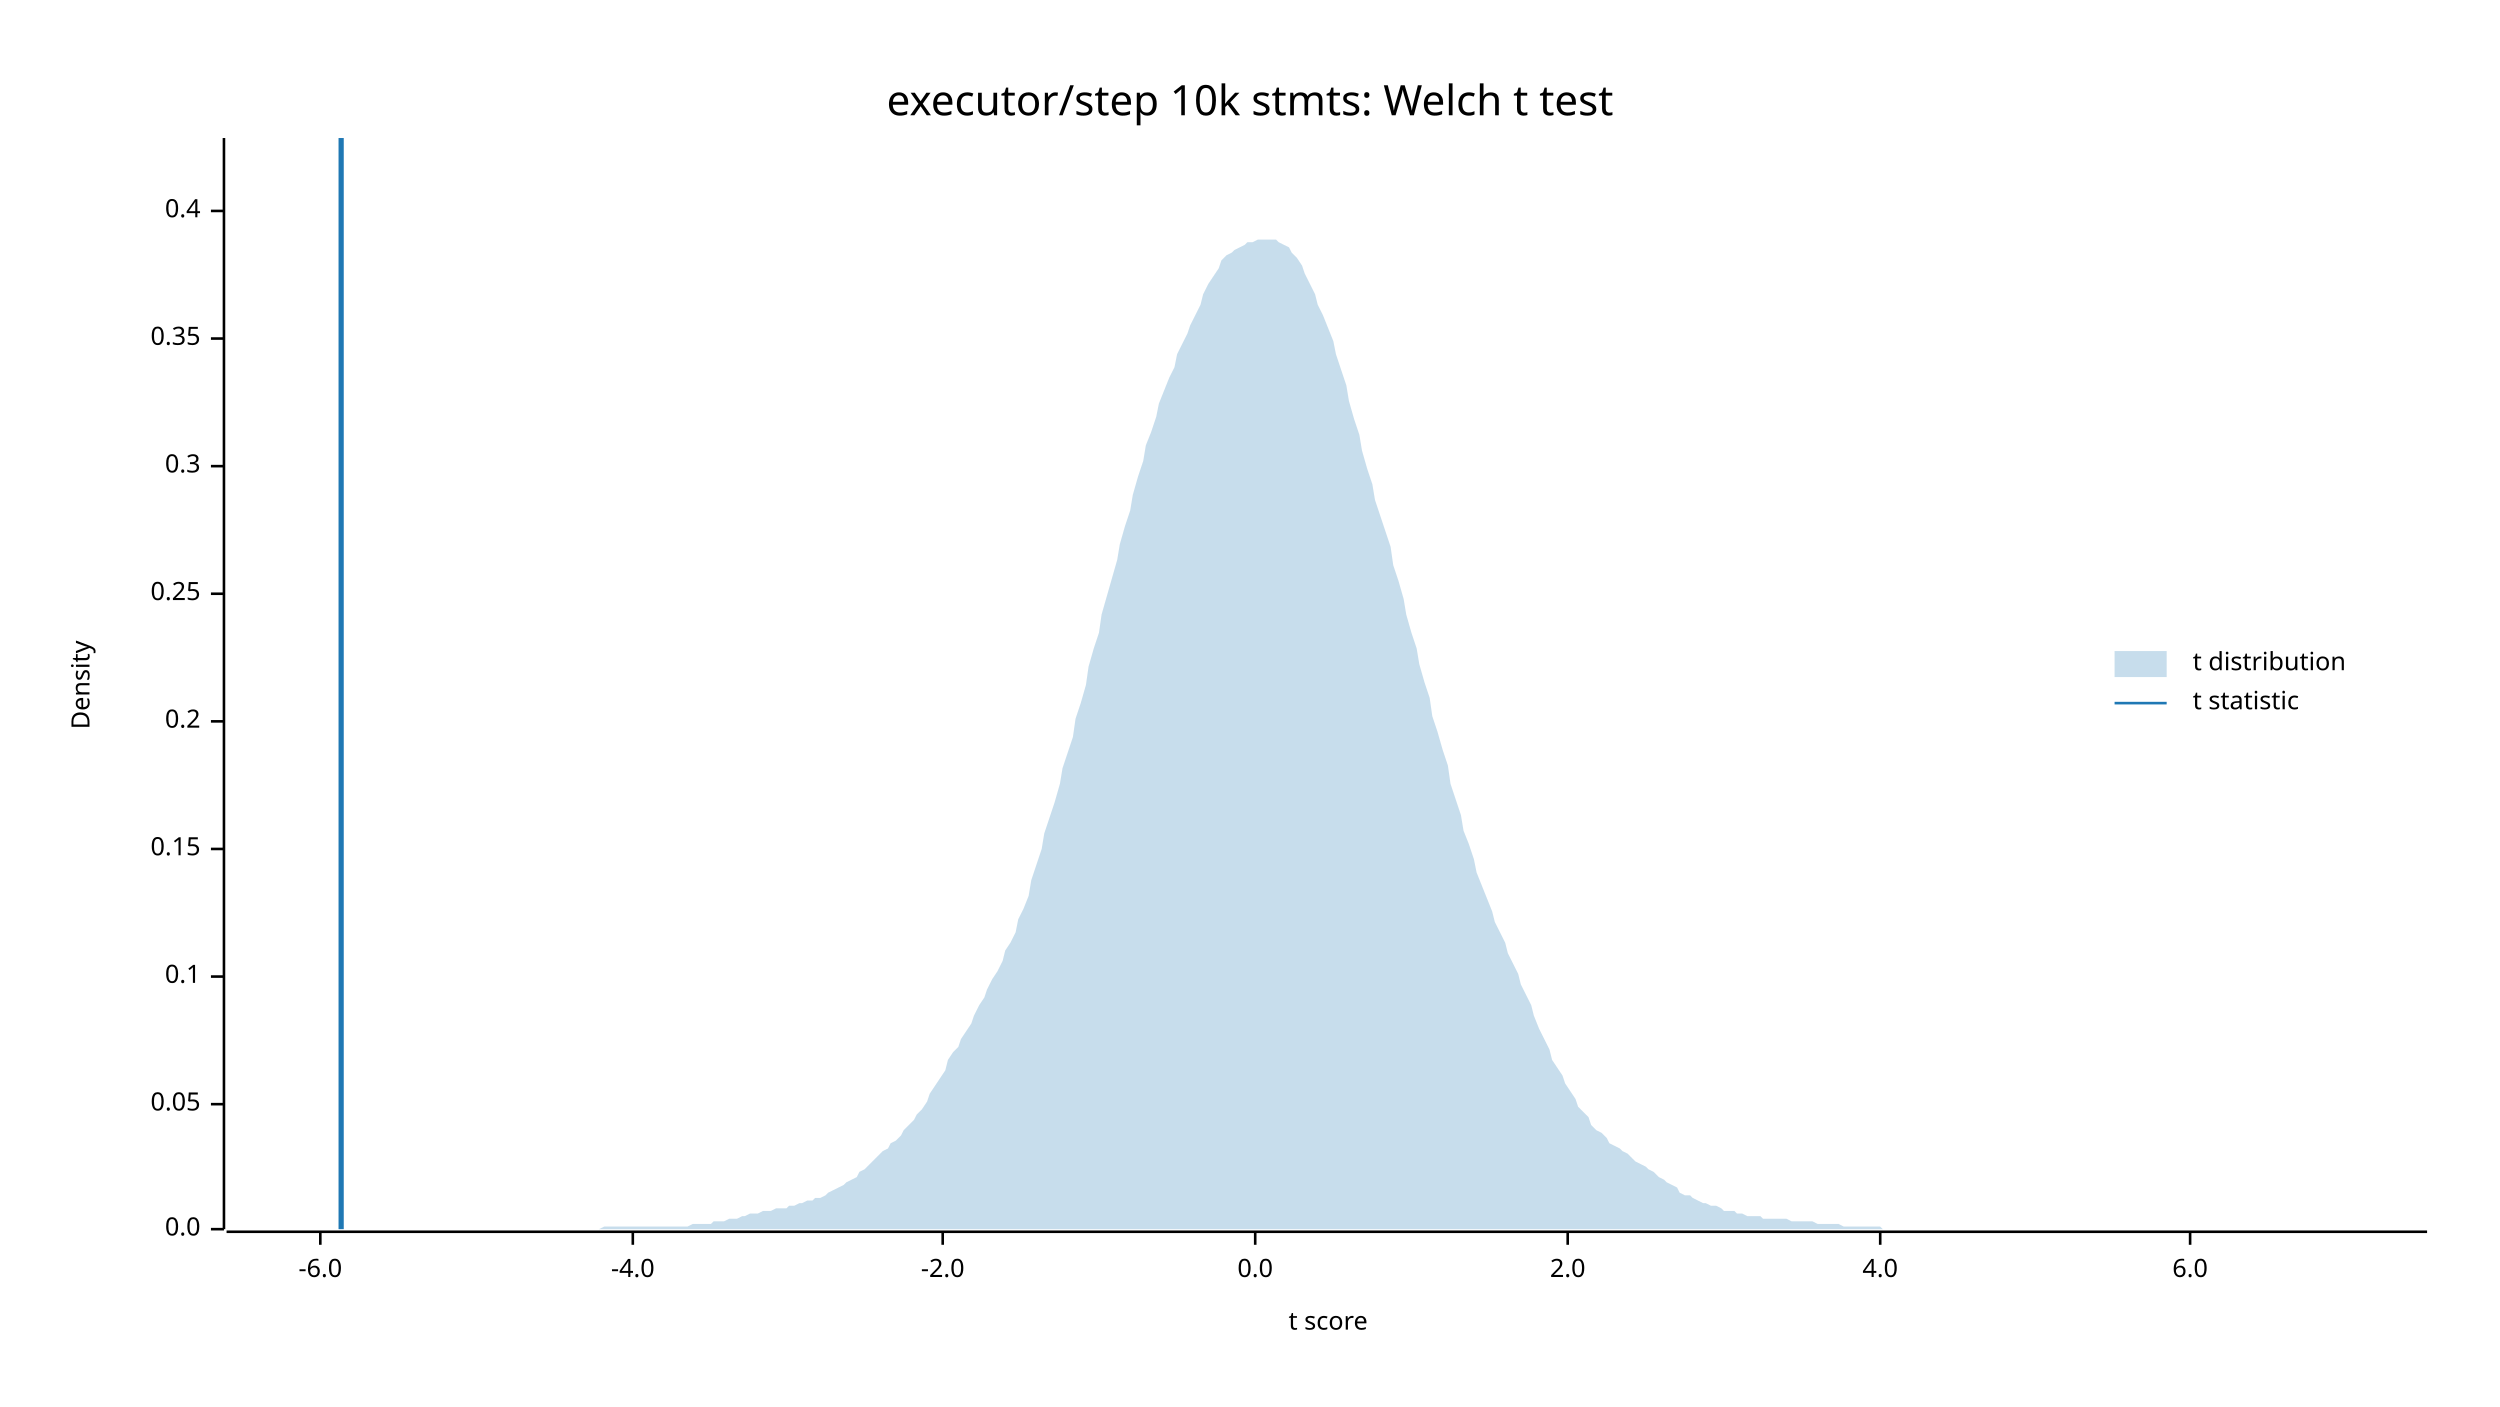
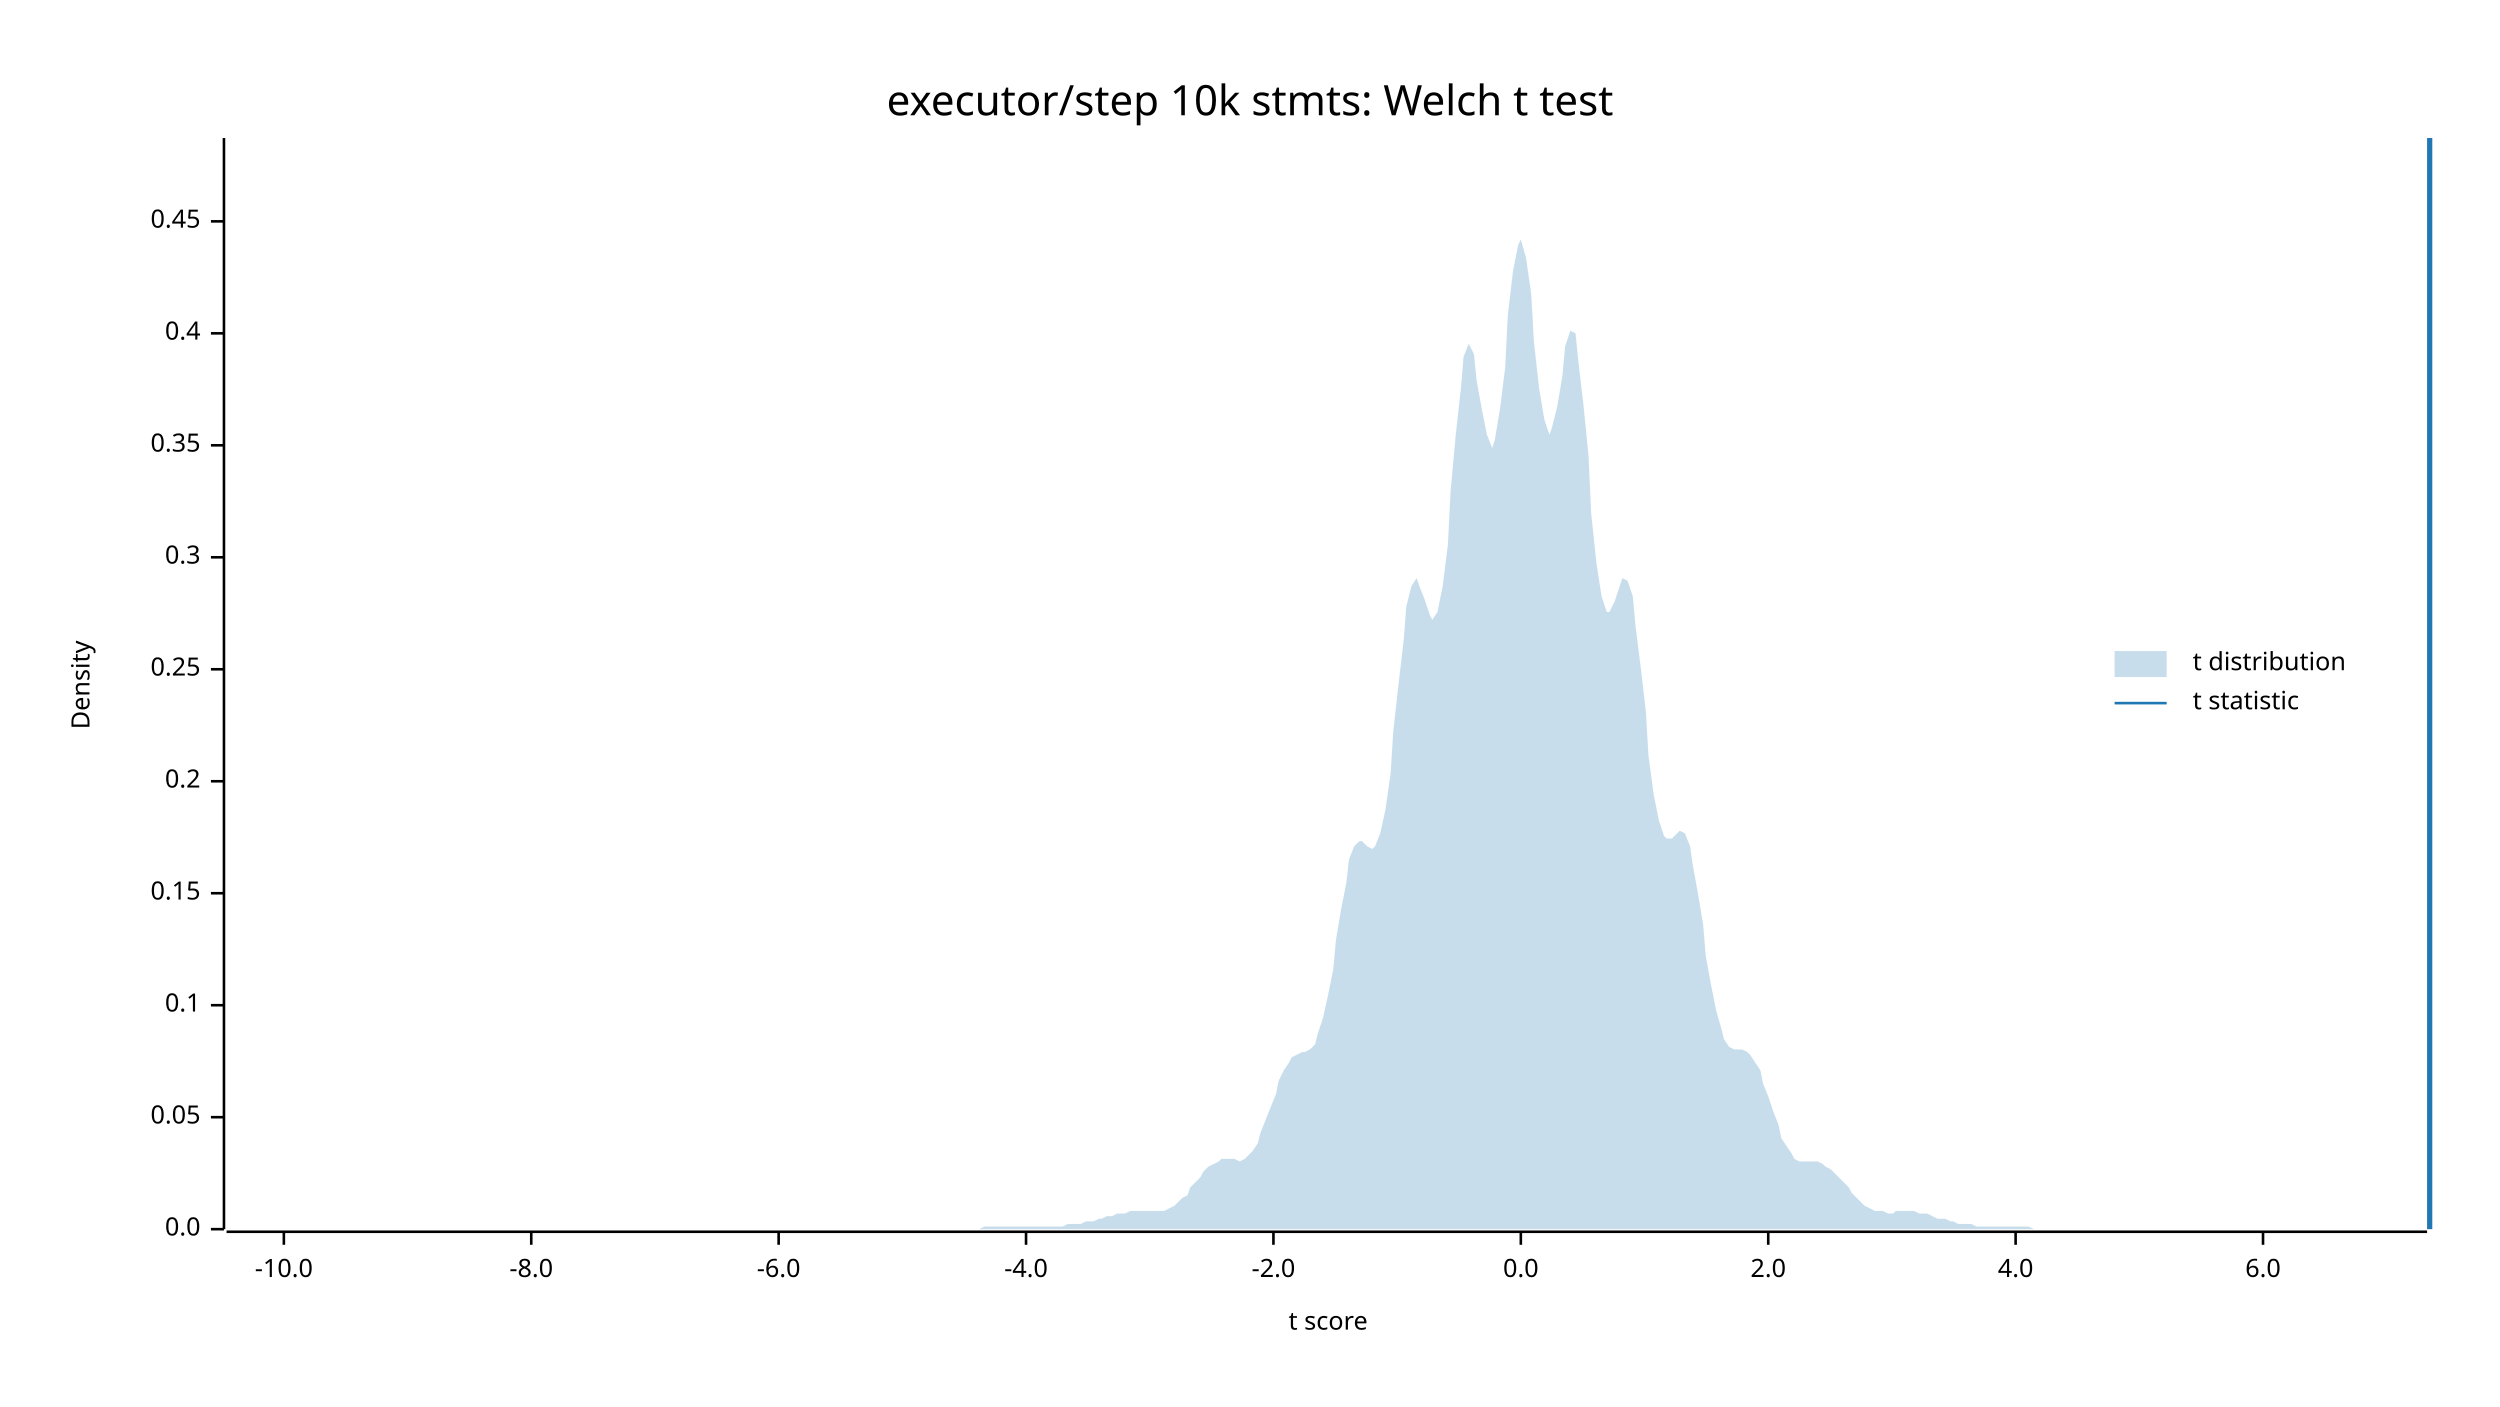
<svg xmlns="http://www.w3.org/2000/svg" width="960" height="540" viewBox="0 0 960 540">
  <text x="480" y="32" dy="0.76em" text-anchor="middle" font-family="sans-serif" font-size="16.129" opacity="1" fill="#000000">
executor/step 10k stmts: Welch t test
</text>
  <text x="27" y="263" dy="0.76em" text-anchor="middle" font-family="sans-serif" font-size="9.677" opacity="1" fill="#000000" transform="rotate(270, 27, 263)">
Density
</text>
  <text x="510" y="513" dy="-0.5ex" text-anchor="middle" font-family="sans-serif" font-size="9.677" opacity="1" fill="#000000">
t score
</text>
  <polyline fill="none" opacity="1" stroke="#000000" stroke-width="1" points="86,53 86,472 " />
  <text x="77" y="472" dy="0.5ex" text-anchor="end" font-family="sans-serif" font-size="9.677" opacity="1" fill="#000000">
0.0
</text>
  <polyline fill="none" opacity="1" stroke="#000000" stroke-width="1" points="81,472 86,472 " />
-   <text x="77" y="424" dy="0.5ex" text-anchor="end" font-family="sans-serif" font-size="9.677" opacity="1" fill="#000000">
+   <text x="77" y="429" dy="0.5ex" text-anchor="end" font-family="sans-serif" font-size="9.677" opacity="1" fill="#000000">
0.05
</text>
-   <polyline fill="none" opacity="1" stroke="#000000" stroke-width="1" points="81,424 86,424 " />
-   <text x="77" y="375" dy="0.5ex" text-anchor="end" font-family="sans-serif" font-size="9.677" opacity="1" fill="#000000">
+   <polyline fill="none" opacity="1" stroke="#000000" stroke-width="1" points="81,429 86,429 " />
+   <text x="77" y="386" dy="0.5ex" text-anchor="end" font-family="sans-serif" font-size="9.677" opacity="1" fill="#000000">
0.1
</text>
-   <polyline fill="none" opacity="1" stroke="#000000" stroke-width="1" points="81,375 86,375 " />
-   <text x="77" y="326" dy="0.5ex" text-anchor="end" font-family="sans-serif" font-size="9.677" opacity="1" fill="#000000">
+   <polyline fill="none" opacity="1" stroke="#000000" stroke-width="1" points="81,386 86,386 " />
+   <text x="77" y="343" dy="0.5ex" text-anchor="end" font-family="sans-serif" font-size="9.677" opacity="1" fill="#000000">
0.15
</text>
-   <polyline fill="none" opacity="1" stroke="#000000" stroke-width="1" points="81,326 86,326 " />
-   <text x="77" y="277" dy="0.5ex" text-anchor="end" font-family="sans-serif" font-size="9.677" opacity="1" fill="#000000">
+   <polyline fill="none" opacity="1" stroke="#000000" stroke-width="1" points="81,343 86,343 " />
+   <text x="77" y="300" dy="0.5ex" text-anchor="end" font-family="sans-serif" font-size="9.677" opacity="1" fill="#000000">
0.2
</text>
-   <polyline fill="none" opacity="1" stroke="#000000" stroke-width="1" points="81,277 86,277 " />
-   <text x="77" y="228" dy="0.5ex" text-anchor="end" font-family="sans-serif" font-size="9.677" opacity="1" fill="#000000">
+   <polyline fill="none" opacity="1" stroke="#000000" stroke-width="1" points="81,300 86,300 " />
+   <text x="77" y="257" dy="0.5ex" text-anchor="end" font-family="sans-serif" font-size="9.677" opacity="1" fill="#000000">
0.25
</text>
-   <polyline fill="none" opacity="1" stroke="#000000" stroke-width="1" points="81,228 86,228 " />
-   <text x="77" y="179" dy="0.5ex" text-anchor="end" font-family="sans-serif" font-size="9.677" opacity="1" fill="#000000">
+   <polyline fill="none" opacity="1" stroke="#000000" stroke-width="1" points="81,257 86,257 " />
+   <text x="77" y="214" dy="0.5ex" text-anchor="end" font-family="sans-serif" font-size="9.677" opacity="1" fill="#000000">
0.3
</text>
-   <polyline fill="none" opacity="1" stroke="#000000" stroke-width="1" points="81,179 86,179 " />
-   <text x="77" y="130" dy="0.5ex" text-anchor="end" font-family="sans-serif" font-size="9.677" opacity="1" fill="#000000">
+   <polyline fill="none" opacity="1" stroke="#000000" stroke-width="1" points="81,214 86,214 " />
+   <text x="77" y="171" dy="0.5ex" text-anchor="end" font-family="sans-serif" font-size="9.677" opacity="1" fill="#000000">
0.35
</text>
-   <polyline fill="none" opacity="1" stroke="#000000" stroke-width="1" points="81,130 86,130 " />
-   <text x="77" y="81" dy="0.5ex" text-anchor="end" font-family="sans-serif" font-size="9.677" opacity="1" fill="#000000">
+   <polyline fill="none" opacity="1" stroke="#000000" stroke-width="1" points="81,171 86,171 " />
+   <text x="77" y="128" dy="0.5ex" text-anchor="end" font-family="sans-serif" font-size="9.677" opacity="1" fill="#000000">
0.4
</text>
-   <polyline fill="none" opacity="1" stroke="#000000" stroke-width="1" points="81,81 86,81 " />
+   <polyline fill="none" opacity="1" stroke="#000000" stroke-width="1" points="81,128 86,128 " />
+   <text x="77" y="85" dy="0.5ex" text-anchor="end" font-family="sans-serif" font-size="9.677" opacity="1" fill="#000000">
+ 0.45
+ </text>
+   <polyline fill="none" opacity="1" stroke="#000000" stroke-width="1" points="81,85 86,85 " />
  <polyline fill="none" opacity="1" stroke="#000000" stroke-width="1" points="87,473 932,473 " />
-   <text x="123" y="483" dy="0.76em" text-anchor="middle" font-family="sans-serif" font-size="9.677" opacity="1" fill="#000000">
+   <text x="109" y="483" dy="0.76em" text-anchor="middle" font-family="sans-serif" font-size="9.677" opacity="1" fill="#000000">
+ -10.0
+ </text>
+   <polyline fill="none" opacity="1" stroke="#000000" stroke-width="1" points="109,473 109,478 " />
+   <text x="204" y="483" dy="0.76em" text-anchor="middle" font-family="sans-serif" font-size="9.677" opacity="1" fill="#000000">
+ -8.0
+ </text>
+   <polyline fill="none" opacity="1" stroke="#000000" stroke-width="1" points="204,473 204,478 " />
+   <text x="299" y="483" dy="0.76em" text-anchor="middle" font-family="sans-serif" font-size="9.677" opacity="1" fill="#000000">
-6.0
</text>
-   <polyline fill="none" opacity="1" stroke="#000000" stroke-width="1" points="123,473 123,478 " />
-   <text x="243" y="483" dy="0.76em" text-anchor="middle" font-family="sans-serif" font-size="9.677" opacity="1" fill="#000000">
+   <polyline fill="none" opacity="1" stroke="#000000" stroke-width="1" points="299,473 299,478 " />
+   <text x="394" y="483" dy="0.76em" text-anchor="middle" font-family="sans-serif" font-size="9.677" opacity="1" fill="#000000">
-4.0
</text>
-   <polyline fill="none" opacity="1" stroke="#000000" stroke-width="1" points="243,473 243,478 " />
-   <text x="362" y="483" dy="0.76em" text-anchor="middle" font-family="sans-serif" font-size="9.677" opacity="1" fill="#000000">
+   <polyline fill="none" opacity="1" stroke="#000000" stroke-width="1" points="394,473 394,478 " />
+   <text x="489" y="483" dy="0.76em" text-anchor="middle" font-family="sans-serif" font-size="9.677" opacity="1" fill="#000000">
-2.0
</text>
-   <polyline fill="none" opacity="1" stroke="#000000" stroke-width="1" points="362,473 362,478 " />
-   <text x="482" y="483" dy="0.76em" text-anchor="middle" font-family="sans-serif" font-size="9.677" opacity="1" fill="#000000">
+   <polyline fill="none" opacity="1" stroke="#000000" stroke-width="1" points="489,473 489,478 " />
+   <text x="584" y="483" dy="0.76em" text-anchor="middle" font-family="sans-serif" font-size="9.677" opacity="1" fill="#000000">
0.0
</text>
-   <polyline fill="none" opacity="1" stroke="#000000" stroke-width="1" points="482,473 482,478 " />
-   <text x="602" y="483" dy="0.76em" text-anchor="middle" font-family="sans-serif" font-size="9.677" opacity="1" fill="#000000">
+   <polyline fill="none" opacity="1" stroke="#000000" stroke-width="1" points="584,473 584,478 " />
+   <text x="679" y="483" dy="0.76em" text-anchor="middle" font-family="sans-serif" font-size="9.677" opacity="1" fill="#000000">
2.0
</text>
-   <polyline fill="none" opacity="1" stroke="#000000" stroke-width="1" points="602,473 602,478 " />
-   <text x="722" y="483" dy="0.76em" text-anchor="middle" font-family="sans-serif" font-size="9.677" opacity="1" fill="#000000">
+   <polyline fill="none" opacity="1" stroke="#000000" stroke-width="1" points="679,473 679,478 " />
+   <text x="774" y="483" dy="0.76em" text-anchor="middle" font-family="sans-serif" font-size="9.677" opacity="1" fill="#000000">
4.0
</text>
-   <polyline fill="none" opacity="1" stroke="#000000" stroke-width="1" points="722,473 722,478 " />
-   <text x="841" y="483" dy="0.76em" text-anchor="middle" font-family="sans-serif" font-size="9.677" opacity="1" fill="#000000">
+   <polyline fill="none" opacity="1" stroke="#000000" stroke-width="1" points="774,473 774,478 " />
+   <text x="869" y="483" dy="0.76em" text-anchor="middle" font-family="sans-serif" font-size="9.677" opacity="1" fill="#000000">
6.0
</text>
-   <polyline fill="none" opacity="1" stroke="#000000" stroke-width="1" points="841,473 841,478 " />
-   <polygon opacity="0.25" fill="#1F78B4" points="87,472 88,472 90,472 92,472 93,472 95,472 97,472 98,472 100,472 102,472 103,472 105,472 107,472 109,472 110,472 112,472 114,472 115,472 117,472 119,472 120,472 122,472 124,472 125,472 127,472 129,472 131,472 132,472 134,472 136,472 137,472 139,472 141,472 142,472 144,472 146,472 147,472 149,472 151,472 153,472 154,472 156,472 158,472 159,472 161,472 163,472 164,472 166,472 168,472 169,472 171,472 173,472 175,472 176,472 178,472 180,472 181,472 183,472 185,472 186,472 188,472 190,472 191,472 193,472 195,472 197,472 198,472 200,472 202,472 203,472 205,472 207,472 208,472 210,472 212,472 214,472 215,472 217,472 219,472 220,472 222,472 224,472 225,472 227,472 229,472 230,472 232,471 234,471 236,471 237,471 239,471 241,471 242,471 244,471 246,471 247,471 249,471 251,471 252,471 254,471 256,471 258,471 259,471 261,471 263,471 264,471 266,470 268,470 269,470 271,470 273,470 274,469 276,469 278,469 280,468 281,468 283,468 285,467 286,467 288,466 290,466 291,466 293,465 295,465 296,465 298,464 300,464 302,464 303,463 305,463 307,462 308,462 310,461 312,461 313,460 315,460 317,459 318,458 320,457 322,456 324,455 325,454 327,453 329,452 330,450 332,449 334,447 335,446 337,444 339,442 341,441 342,439 344,438 346,436 347,434 349,432 351,430 352,428 354,426 356,423 357,420 359,417 361,414 363,411 364,407 366,404 368,402 369,399 371,396 373,393 374,390 376,386 378,383 379,380 381,376 383,373 385,369 386,365 388,362 390,358 391,353 393,349 395,344 396,338 398,332 400,326 401,320 403,314 405,308 407,301 408,295 410,289 412,283 413,276 415,270 417,263 418,256 420,249 422,243 423,236 425,229 427,222 429,215 430,209 432,202 434,196 435,190 437,183 439,177 440,171 442,166 444,160 445,155 447,150 449,145 451,141 452,136 454,132 456,128 457,125 459,121 461,117 462,113 464,109 466,106 468,103 469,100 471,98 473,97 474,96 476,95 478,94 479,93 481,93 483,92 484,92 486,92 488,92 490,92 491,93 493,94 495,95 496,97 498,99 500,102 501,105 503,109 505,113 506,117 508,121 510,126 512,131 513,136 515,142 517,148 518,154 520,161 522,167 523,173 525,180 527,186 528,192 530,198 532,204 534,210 535,217 537,223 539,230 540,236 542,243 544,249 545,255 547,262 549,268 550,275 552,281 554,288 556,294 557,301 559,307 561,313 562,319 564,324 566,330 567,335 569,340 571,345 573,350 574,354 576,358 578,362 579,366 581,370 583,374 584,378 586,382 588,386 589,390 591,395 593,399 595,403 596,407 598,410 600,413 601,416 603,419 605,422 606,425 608,427 610,429 611,432 613,434 615,435 617,437 618,439 620,440 622,441 623,442 625,443 627,445 628,446 630,447 632,448 633,449 635,450 637,452 639,453 640,454 642,455 644,456 645,458 647,459 649,459 650,460 652,461 654,462 655,462 657,463 659,463 661,464 662,465 664,465 666,465 667,466 669,466 671,467 672,467 674,467 676,467 677,468 679,468 681,468 683,468 684,468 686,468 688,469 689,469 691,469 693,469 694,469 696,469 698,470 700,470 701,470 703,470 705,470 706,470 708,471 710,471 711,471 713,471 715,471 716,471 718,471 720,471 722,471 723,472 725,472 727,472 728,472 730,472 732,472 733,472 735,472 737,472 738,472 740,472 742,472 744,472 745,472 747,472 749,472 750,472 752,472 754,472 755,472 757,472 759,472 760,472 762,472 764,472 766,472 767,472 769,472 771,472 772,472 774,472 776,472 777,472 779,472 781,472 782,472 784,472 786,472 788,472 789,472 791,472 793,472 794,472 796,472 798,472 799,472 801,472 803,472 804,472 806,472 808,472 810,472 811,472 813,472 815,472 816,472 818,472 820,472 821,472 823,472 825,472 827,472 828,472 830,472 832,472 833,472 835,472 837,472 838,472 840,472 842,472 843,472 845,472 847,472 849,472 850,472 852,472 854,472 855,472 857,472 859,472 860,472 862,472 864,472 865,472 867,472 869,472 871,472 872,472 874,472 876,472 877,472 879,472 881,472 882,472 884,472 886,472 887,472 889,472 891,472 893,472 894,472 896,472 898,472 899,472 901,472 903,472 904,472 906,472 908,472 909,472 911,472 913,472 915,472 916,472 918,472 920,472 921,472 923,472 925,472 926,472 928,472 930,472 932,472 932,472 87,472 " />
-   <polyline fill="none" opacity="1" stroke="#1F78B4" stroke-width="2" points="131,472 131,53 " />
+   <polyline fill="none" opacity="1" stroke="#000000" stroke-width="1" points="869,473 869,478 " />
+   <polygon opacity="0.25" fill="#1F78B4" points="87,472 88,472 90,472 92,472 93,472 95,472 97,472 98,472 100,472 102,472 103,472 105,472 107,472 109,472 110,472 112,472 114,472 115,472 117,472 119,472 120,472 122,472 124,472 125,472 127,472 129,472 131,472 132,472 134,472 136,472 137,472 139,472 141,472 142,472 144,472 146,472 147,472 149,472 151,472 153,472 154,472 156,472 158,472 159,472 161,472 163,472 164,472 166,472 168,472 169,472 171,472 173,472 175,472 176,472 178,472 180,472 181,472 183,472 185,472 186,472 188,472 190,472 191,472 193,472 195,472 197,472 198,472 200,472 202,472 203,472 205,472 207,472 208,472 210,472 212,472 214,472 215,472 217,472 219,472 220,472 222,472 224,472 225,472 227,472 229,472 230,472 232,472 234,472 236,472 237,472 239,472 241,472 242,472 244,472 246,472 247,472 249,472 251,472 252,472 254,472 256,472 258,472 259,472 261,472 263,472 264,472 266,472 268,472 269,472 271,472 273,472 274,472 276,472 278,472 280,472 281,472 283,472 285,472 286,472 288,472 290,472 291,472 293,472 295,472 296,472 298,472 300,472 302,472 303,472 305,472 307,472 308,472 310,472 312,472 313,472 315,472 317,472 318,472 320,472 322,472 324,472 325,472 327,472 329,472 330,472 332,472 334,472 335,472 337,472 339,472 341,472 342,472 344,472 346,472 347,472 349,472 351,472 352,472 354,472 356,472 357,472 359,472 361,472 363,472 364,472 366,472 368,472 369,472 371,472 373,472 374,472 376,472 378,471 379,471 381,471 383,471 385,471 386,471 388,471 390,471 391,471 393,471 395,471 396,471 398,471 400,471 401,471 403,471 405,471 407,471 408,471 410,470 412,470 413,470 415,470 417,469 418,469 420,469 422,468 423,468 425,467 427,467 429,466 430,466 432,466 434,465 435,465 437,465 439,465 440,465 442,465 444,465 445,465 447,465 449,464 451,463 452,462 454,460 456,459 457,456 459,454 461,452 462,450 464,448 466,447 468,446 469,445 471,445 473,445 474,445 476,446 478,445 479,444 481,442 483,439 484,435 486,430 488,425 490,420 491,415 493,411 495,408 496,406 498,405 500,404 501,404 503,403 505,401 506,397 508,391 510,382 512,372 513,361 515,349 517,339 518,330 520,325 522,323 523,323 525,325 527,326 528,325 530,320 532,311 534,297 535,281 537,263 539,246 540,233 542,225 544,222 545,225 547,230 549,236 550,238 552,235 554,225 556,209 557,189 559,167 561,149 562,137 564,132 566,136 567,146 569,157 571,167 573,172 574,169 576,157 578,141 579,121 581,104 583,94 584,92 586,99 588,113 589,131 591,149 593,161 595,167 596,164 598,156 600,144 601,133 603,127 605,128 606,138 608,155 610,175 611,197 613,216 615,229 617,235 618,235 620,231 622,225 623,222 625,223 627,229 628,240 630,256 632,273 633,290 635,305 637,315 639,321 640,322 642,322 644,320 645,319 647,320 649,325 650,332 652,343 654,355 655,367 657,378 659,388 661,395 662,399 664,402 666,403 667,403 669,403 671,404 672,405 674,408 676,411 677,416 679,421 681,427 683,432 684,437 686,440 688,443 689,445 691,446 693,446 694,446 696,446 698,446 700,447 701,448 703,449 705,451 706,452 708,454 710,456 711,458 713,460 715,462 716,463 718,464 720,465 722,465 723,465 725,466 727,466 728,465 730,465 732,465 733,465 735,465 737,466 738,466 740,466 742,467 744,468 745,468 747,468 749,469 750,469 752,470 754,470 755,470 757,470 759,471 760,471 762,471 764,471 766,471 767,471 769,471 771,471 772,471 774,471 776,471 777,471 779,471 781,472 782,472 784,472 786,472 788,472 789,472 791,472 793,472 794,472 796,472 798,472 799,472 801,472 803,472 804,472 806,472 808,472 810,472 811,472 813,472 815,472 816,472 818,472 820,472 821,472 823,472 825,472 827,472 828,472 830,472 832,472 833,472 835,472 837,472 838,472 840,472 842,472 843,472 845,472 847,472 849,472 850,472 852,472 854,472 855,472 857,472 859,472 860,472 862,472 864,472 865,472 867,472 869,472 871,472 872,472 874,472 876,472 877,472 879,472 881,472 882,472 884,472 886,472 887,472 889,472 891,472 893,472 894,472 896,472 898,472 899,472 901,472 903,472 904,472 906,472 908,472 909,472 911,472 913,472 915,472 916,472 918,472 920,472 921,472 923,472 925,472 926,472 928,472 930,472 932,472 932,472 87,472 " />
+   <polyline fill="none" opacity="1" stroke="#1F78B4" stroke-width="2" points="933,472 933,53 " />
  <text x="842" y="250" dy="0.76em" text-anchor="start" font-family="sans-serif" font-size="9.677" opacity="1" fill="#000000">
t distribution
</text>
  <text x="842" y="265" dy="0.76em" text-anchor="start" font-family="sans-serif" font-size="9.677" opacity="1" fill="#000000">
t statistic
</text>
  <rect x="812" y="250" width="20" height="10" opacity="0.25" fill="#1F78B4" stroke="none" />
  <polyline fill="none" opacity="1" stroke="#1F78B4" stroke-width="1" points="812,270 832,270 " />
</svg>
